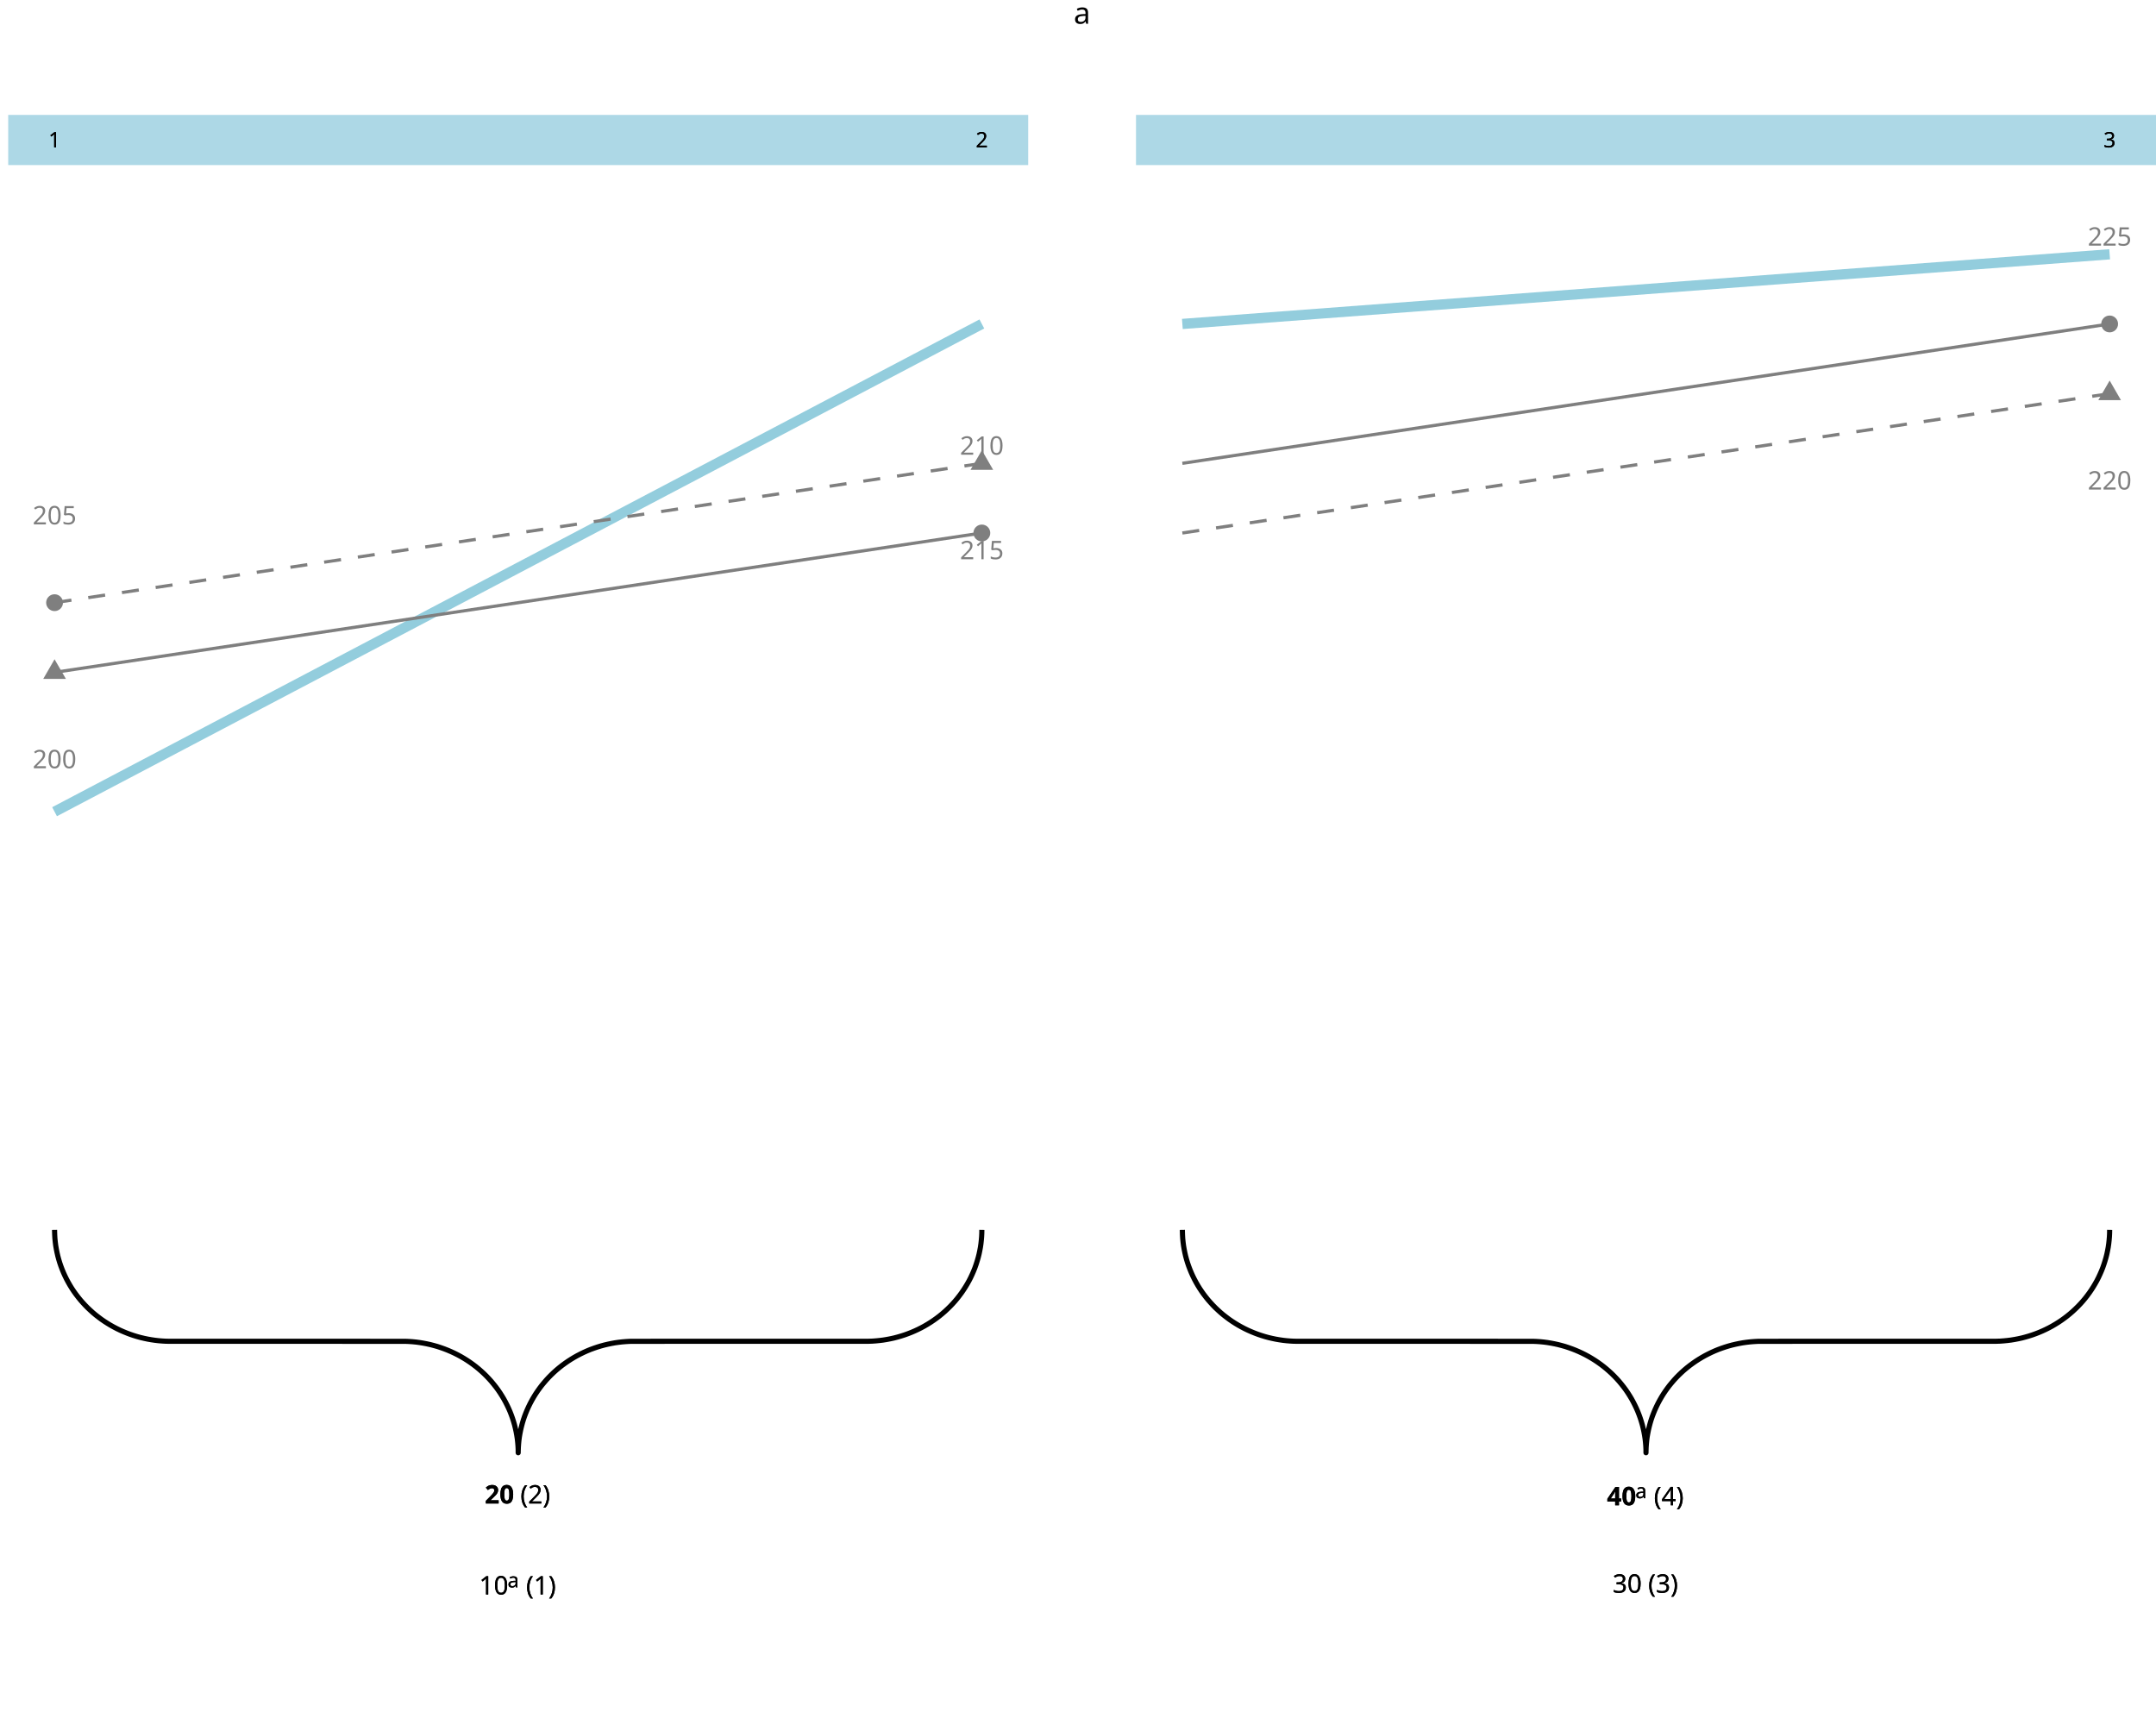
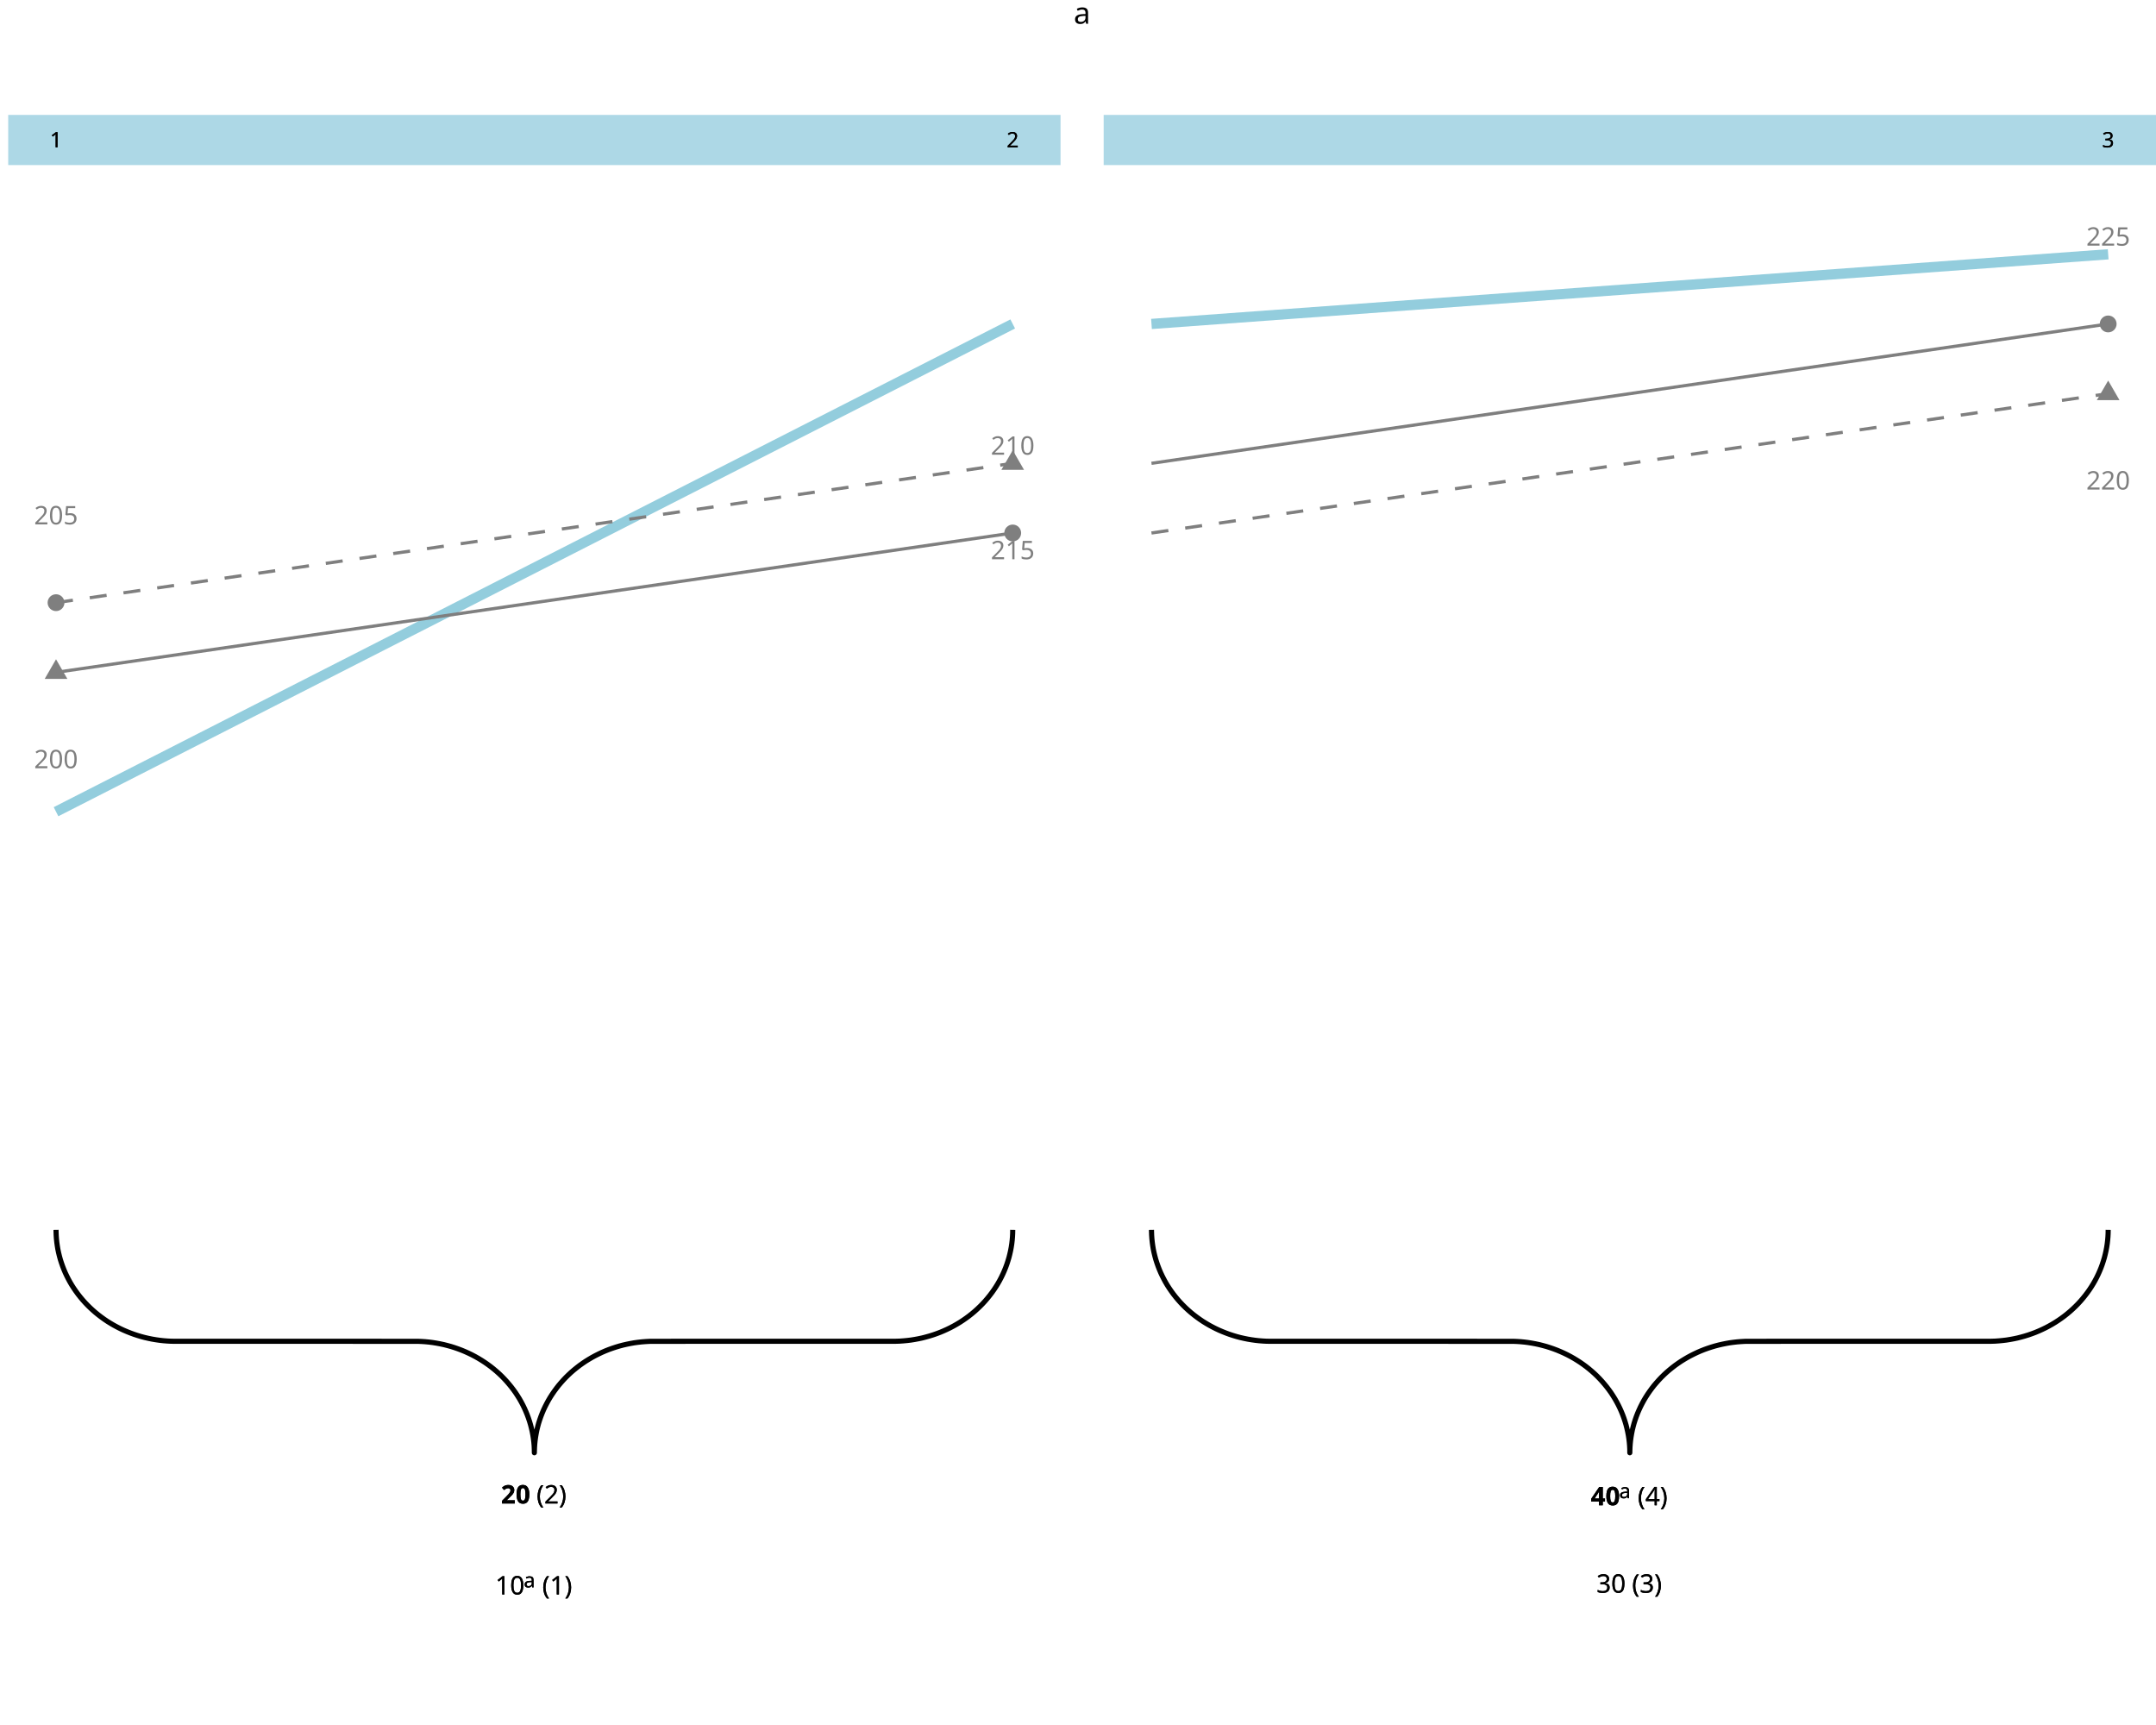
<svg xmlns="http://www.w3.org/2000/svg" class="svglite" data-engine-version="2.0" width="720.00pt" height="576.00pt" viewBox="0 0 720.00 576.00">
  <defs>
    <style type="text/css">
    .svglite line, .svglite polyline, .svglite polygon, .svglite path, .svglite rect, .svglite circle {
      fill: none;
      stroke: #000000;
      stroke-linecap: round;
      stroke-linejoin: round;
      stroke-miterlimit: 10.00;
    }
  </style>
  </defs>
  <rect width="100%" height="100%" style="stroke: none; fill: #FFFFFF;" />
  <defs>
    <clipPath id="cpMC4wMHw3MjAuMDB8MC4wMHw1NzYuMDA=">
      <rect x="0.00" y="0.00" width="720.00" height="576.00" />
    </clipPath>
  </defs>
  <g clip-path="url(#cpMC4wMHw3MjAuMDB8MC4wMHw1NzYuMDA=)">
-     <polyline points="18.22,410.65 18.23,411.23 18.27,412.41 18.34,413.58 18.46,414.75 18.61,415.92 18.81,417.08 19.04,418.23 19.30,419.38 19.61,420.52 19.95,421.65 20.33,422.76 20.75,423.87 21.20,424.96 21.69,426.04 22.21,427.10 22.77,428.15 23.36,429.18 23.98,430.19 24.64,431.18 25.33,432.15 26.05,433.09 26.80,434.02 27.59,434.92 28.40,435.80 29.24,436.66 30.11,437.48 31.00,438.29 31.92,439.06 32.87,439.80 33.83,440.52 34.83,441.21 35.84,441.86 36.88,442.49 37.93,443.08 39.00,443.64 40.10,444.17 41.21,444.66 42.33,445.12 43.47,445.55 44.62,445.94 45.79,446.30 46.96,446.62 48.15,446.90 49.34,447.15 50.54,447.36 51.75,447.54 52.97,447.68 54.18,447.78 55.40,447.85 56.63,447.87 135.26,447.88 136.48,447.93 137.70,448.01 138.92,448.13 140.13,448.29 141.34,448.49 142.53,448.72 143.72,448.98 144.91,449.29 146.08,449.62 147.23,450.00 148.38,450.41 149.51,450.85 150.63,451.33 151.73,451.84 152.81,452.38 153.88,452.96 154.92,453.57 155.95,454.21 156.95,454.88 157.93,455.58 158.89,456.31 159.82,457.07 160.73,457.86 161.61,458.67 162.46,459.51 163.29,460.38 164.09,461.27 164.85,462.19 165.59,463.12 166.30,464.08 166.97,465.06 167.61,466.07 168.22,467.08 168.79,468.12 169.33,469.18 169.84,470.25 170.31,471.33 170.74,472.43 171.14,473.54 171.50,474.66 171.83,475.80 172.11,476.94 172.36,478.09 172.57,479.25 172.75,480.41 172.88,481.58 172.98,482.75 173.04,483.93 173.05,485.10 173.05,485.10 173.06,484.51 173.10,483.34 173.18,482.17 173.29,481.00 173.44,479.83 173.64,478.67 173.87,477.51 174.14,476.37 174.44,475.23 174.78,474.10 175.16,472.98 175.58,471.88 176.03,470.79 176.52,469.71 177.04,468.65 177.60,467.60 178.19,466.57 178.81,465.56 179.47,464.57 180.16,463.60 180.88,462.65 181.64,461.73 182.42,460.82 183.23,459.94 184.07,459.09 184.94,458.26 185.83,457.46 186.75,456.69 187.70,455.94 188.67,455.23 189.66,454.54 190.67,453.89 191.71,453.26 192.76,452.67 193.84,452.11 194.93,451.58 196.04,451.08 197.16,450.62 198.30,450.20 199.45,449.81 200.62,449.45 201.79,449.13 202.98,448.85 204.17,448.60 205.38,448.38 206.58,448.21 207.80,448.07 209.02,447.97 210.24,447.90 211.46,447.88 290.10,447.86 291.32,447.82 292.54,447.73 293.75,447.61 294.96,447.46 296.17,447.26 297.37,447.03 298.56,446.77 299.74,446.46 300.91,446.12 302.07,445.75 303.21,445.34 304.34,444.90 305.46,444.42 306.56,443.91 307.64,443.37 308.71,442.79 309.75,442.18 310.78,441.54 311.78,440.87 312.76,440.17 313.72,439.44 314.65,438.68 315.56,437.89 316.44,437.07 317.30,436.23 318.12,435.37 318.92,434.48 319.69,433.56 320.42,432.62 321.13,431.66 321.80,430.68 322.44,429.68 323.05,428.66 323.63,427.63 324.17,426.57 324.67,425.50 325.14,424.42 325.58,423.32 325.97,422.21 326.33,421.08 326.66,419.95 326.95,418.81 327.19,417.66 327.41,416.50 327.58,415.34 327.71,414.17 327.81,413.00 327.87,411.82 327.89,410.65 327.89,410.65 " style="stroke-width: 1.71; stroke-linecap: butt;" />
-     <text x="160.01" y="532.41" style="font-size: 8.54px; font-family: sans;" textLength="9.50px" lengthAdjust="spacingAndGlyphs">10</text>
-     <text x="169.50" y="530.06" style="font-size: 6.83px; font-family: sans;" textLength="3.80px" lengthAdjust="spacingAndGlyphs">a</text>
-     <text x="175.67" y="532.41" style="font-size: 8.54px; font-family: sans;" textLength="10.43px" lengthAdjust="spacingAndGlyphs">(1)</text>
-     <text x="161.91" y="502.04" style="font-size: 8.54px; font-weight: bold; font-family: sans;" textLength="9.50px" lengthAdjust="spacingAndGlyphs">20</text>
-     <text x="173.77" y="502.04" style="font-size: 8.54px; font-family: sans;" textLength="10.43px" lengthAdjust="spacingAndGlyphs">(2)</text>
-     <text x="160.01" y="532.41" style="font-size: 8.54px; font-family: sans;" textLength="9.50px" lengthAdjust="spacingAndGlyphs">10</text>
-     <text x="169.50" y="530.06" style="font-size: 6.83px; font-family: sans;" textLength="3.80px" lengthAdjust="spacingAndGlyphs">a</text>
-     <text x="175.67" y="532.41" style="font-size: 8.54px; font-family: sans;" textLength="10.43px" lengthAdjust="spacingAndGlyphs">(1)</text>
-     <text x="161.91" y="502.04" style="font-size: 8.54px; font-weight: bold; font-family: sans;" textLength="9.50px" lengthAdjust="spacingAndGlyphs">20</text>
-     <text x="173.77" y="502.04" style="font-size: 8.54px; font-family: sans;" textLength="10.43px" lengthAdjust="spacingAndGlyphs">(2)</text>
-     <line x1="18.22" y1="271.04" x2="327.89" y2="108.17" style="stroke-width: 3.41; stroke: #93CDDD; stroke-linecap: butt;" />
-     <polygon points="18.22,220.14 22.01,226.69 14.44,226.69 " style="stroke-width: 0.71; stroke: none; fill: #7F7F7F;" />
-     <circle cx="327.89" cy="177.97" r="2.81" style="stroke-width: 0.71; stroke: none; fill: #7F7F7F;" />
-     <circle cx="18.22" cy="201.24" r="2.81" style="stroke-width: 0.71; stroke: none; fill: #7F7F7F;" />
-     <polygon points="327.89,150.34 331.67,156.89 324.10,156.89 " style="stroke-width: 0.71; stroke: none; fill: #7F7F7F;" />
-     <text x="18.22" y="256.53" text-anchor="middle" style="font-size: 8.54px; fill: #7F7F7F; font-family: sans;" textLength="14.24px" lengthAdjust="spacingAndGlyphs">200</text>
-     <text x="327.89" y="151.83" text-anchor="middle" style="font-size: 8.54px; fill: #7F7F7F; font-family: sans;" textLength="14.24px" lengthAdjust="spacingAndGlyphs">210</text>
-     <text x="18.22" y="175.10" text-anchor="middle" style="font-size: 8.54px; fill: #7F7F7F; font-family: sans;" textLength="14.24px" lengthAdjust="spacingAndGlyphs">205</text>
-     <text x="327.89" y="186.73" text-anchor="middle" style="font-size: 8.54px; fill: #7F7F7F; font-family: sans;" textLength="14.24px" lengthAdjust="spacingAndGlyphs">215</text>
-     <line x1="18.22" y1="224.51" x2="327.89" y2="177.97" style="stroke-width: 1.07; stroke: #7F7F7F; stroke-linecap: butt;" />
-     <line x1="18.22" y1="201.24" x2="327.89" y2="154.71" style="stroke-width: 1.07; stroke: #7F7F7F; stroke-dasharray: 5.69,5.69; stroke-linecap: butt;" />
-     <rect x="2.74" y="38.37" width="340.63" height="16.75" style="stroke-width: 1.07; stroke: none; stroke-linecap: butt; stroke-linejoin: miter; fill: #ADD8E6;" />
-     <text x="18.22" y="49.20" text-anchor="middle" style="font-size: 7.11px; font-family: sans;" textLength="3.96px" lengthAdjust="spacingAndGlyphs">1</text>
-     <text x="327.89" y="49.20" text-anchor="middle" style="font-size: 7.11px; font-family: sans;" textLength="3.96px" lengthAdjust="spacingAndGlyphs">2</text>
-     <text x="18.22" y="49.20" text-anchor="middle" style="font-size: 7.11px; font-family: sans;" textLength="3.96px" lengthAdjust="spacingAndGlyphs">1</text>
-     <text x="327.89" y="49.20" text-anchor="middle" style="font-size: 7.11px; font-family: sans;" textLength="3.96px" lengthAdjust="spacingAndGlyphs">2</text>
-     <polyline points="394.85,410.65 394.86,411.23 394.90,412.41 394.97,413.58 395.09,414.75 395.24,415.92 395.44,417.08 395.67,418.23 395.93,419.38 396.24,420.52 396.58,421.65 396.96,422.76 397.38,423.87 397.83,424.96 398.32,426.04 398.84,427.10 399.40,428.15 399.99,429.18 400.61,430.19 401.27,431.18 401.96,432.15 402.68,433.09 403.43,434.02 404.22,434.92 405.03,435.80 405.87,436.66 406.74,437.48 407.63,438.29 408.55,439.06 409.50,439.80 410.46,440.52 411.46,441.21 412.47,441.86 413.51,442.49 414.56,443.08 415.63,443.64 416.73,444.17 417.84,444.66 418.96,445.12 420.10,445.55 421.25,445.94 422.42,446.30 423.59,446.62 424.78,446.90 425.97,447.15 427.17,447.36 428.38,447.54 429.60,447.68 430.81,447.78 432.03,447.85 433.26,447.87 511.89,447.88 513.11,447.93 514.33,448.01 515.55,448.13 516.76,448.29 517.97,448.49 519.16,448.72 520.35,448.98 521.54,449.29 522.71,449.62 523.86,450.00 525.01,450.41 526.14,450.85 527.26,451.33 528.36,451.84 529.44,452.38 530.51,452.96 531.55,453.57 532.58,454.21 533.58,454.88 534.56,455.58 535.52,456.31 536.45,457.07 537.36,457.86 538.24,458.67 539.09,459.51 539.92,460.38 540.72,461.27 541.48,462.19 542.22,463.12 542.93,464.08 543.60,465.06 544.24,466.07 544.85,467.08 545.42,468.12 545.96,469.18 546.47,470.25 546.94,471.33 547.37,472.43 547.77,473.54 548.13,474.66 548.46,475.80 548.74,476.94 548.99,478.09 549.20,479.25 549.38,480.41 549.51,481.58 549.61,482.75 549.67,483.93 549.68,485.10 549.68,485.10 549.69,484.51 549.73,483.34 549.81,482.17 549.92,481.00 550.07,479.83 550.27,478.67 550.50,477.51 550.77,476.37 551.07,475.23 551.41,474.10 551.79,472.98 552.21,471.88 552.66,470.79 553.15,469.71 553.67,468.65 554.23,467.60 554.82,466.57 555.44,465.56 556.10,464.57 556.79,463.60 557.51,462.65 558.27,461.73 559.05,460.82 559.86,459.94 560.70,459.09 561.57,458.26 562.46,457.46 563.38,456.69 564.33,455.94 565.30,455.23 566.29,454.54 567.30,453.89 568.34,453.26 569.39,452.67 570.47,452.11 571.56,451.58 572.67,451.08 573.79,450.62 574.93,450.20 576.08,449.81 577.25,449.45 578.42,449.13 579.61,448.85 580.80,448.60 582.01,448.38 583.21,448.21 584.43,448.07 585.65,447.97 586.87,447.90 588.09,447.88 666.73,447.86 667.95,447.82 669.17,447.73 670.38,447.61 671.59,447.46 672.80,447.26 674.00,447.03 675.19,446.77 676.37,446.46 677.54,446.12 678.70,445.75 679.84,445.34 680.97,444.90 682.09,444.42 683.19,443.91 684.27,443.37 685.34,442.79 686.38,442.18 687.41,441.54 688.41,440.87 689.39,440.17 690.35,439.44 691.28,438.68 692.19,437.89 693.07,437.07 693.93,436.23 694.75,435.37 695.55,434.48 696.32,433.56 697.05,432.62 697.76,431.66 698.43,430.68 699.07,429.68 699.68,428.66 700.26,427.63 700.80,426.57 701.30,425.50 701.77,424.42 702.21,423.32 702.60,422.21 702.96,421.08 703.29,419.95 703.58,418.81 703.82,417.66 704.04,416.50 704.21,415.34 704.34,414.17 704.44,413.00 704.50,411.82 704.52,410.65 704.52,410.65 " style="stroke-width: 1.71; stroke-linecap: butt;" />
-     <text x="538.54" y="531.83" style="font-size: 8.54px; font-family: sans;" textLength="9.50px" lengthAdjust="spacingAndGlyphs">30</text>
-     <text x="550.40" y="531.83" style="font-size: 8.54px; font-family: sans;" textLength="10.43px" lengthAdjust="spacingAndGlyphs">(3)</text>
-     <text x="536.64" y="502.63" style="font-size: 8.54px; font-weight: bold; font-family: sans;" textLength="9.50px" lengthAdjust="spacingAndGlyphs">40</text>
-     <text x="546.13" y="500.28" style="font-size: 6.83px; font-family: sans;" textLength="3.80px" lengthAdjust="spacingAndGlyphs">a</text>
-     <text x="552.30" y="502.63" style="font-size: 8.54px; font-family: sans;" textLength="10.43px" lengthAdjust="spacingAndGlyphs">(4)</text>
-     <text x="538.54" y="531.83" style="font-size: 8.54px; font-family: sans;" textLength="9.50px" lengthAdjust="spacingAndGlyphs">30</text>
-     <text x="550.40" y="531.83" style="font-size: 8.54px; font-family: sans;" textLength="10.43px" lengthAdjust="spacingAndGlyphs">(3)</text>
-     <text x="536.64" y="502.63" style="font-size: 8.54px; font-weight: bold; font-family: sans;" textLength="9.50px" lengthAdjust="spacingAndGlyphs">40</text>
-     <text x="546.13" y="500.28" style="font-size: 6.83px; font-family: sans;" textLength="3.80px" lengthAdjust="spacingAndGlyphs">a</text>
-     <text x="552.30" y="502.63" style="font-size: 8.54px; font-family: sans;" textLength="10.43px" lengthAdjust="spacingAndGlyphs">(4)</text>
-     <line x1="394.85" y1="108.17" x2="704.52" y2="84.91" style="stroke-width: 3.41; stroke: #93CDDD; stroke-linecap: butt;" />
-     <polygon points="704.52,127.07 708.30,133.62 700.73,133.62 " style="stroke-width: 0.71; stroke: none; fill: #7F7F7F;" />
-     <circle cx="704.52" cy="108.17" r="2.81" style="stroke-width: 0.71; stroke: none; fill: #7F7F7F;" />
-     <text x="704.52" y="163.46" text-anchor="middle" style="font-size: 8.54px; fill: #7F7F7F; font-family: sans;" textLength="14.24px" lengthAdjust="spacingAndGlyphs">220</text>
-     <text x="704.52" y="82.03" text-anchor="middle" style="font-size: 8.54px; fill: #7F7F7F; font-family: sans;" textLength="14.24px" lengthAdjust="spacingAndGlyphs">225</text>
-     <line x1="394.85" y1="177.97" x2="704.52" y2="131.44" style="stroke-width: 1.07; stroke: #7F7F7F; stroke-dasharray: 5.69,5.69; stroke-linecap: butt;" />
-     <line x1="394.85" y1="154.71" x2="704.52" y2="108.17" style="stroke-width: 1.07; stroke: #7F7F7F; stroke-linecap: butt;" />
-     <rect x="379.37" y="38.37" width="340.63" height="16.75" style="stroke-width: 1.07; stroke: none; stroke-linecap: butt; stroke-linejoin: miter; fill: #ADD8E6;" />
-     <text x="704.52" y="49.20" text-anchor="middle" style="font-size: 7.11px; font-family: sans;" textLength="3.96px" lengthAdjust="spacingAndGlyphs">3</text>
-     <text x="704.52" y="49.20" text-anchor="middle" style="font-size: 7.11px; font-family: sans;" textLength="3.96px" lengthAdjust="spacingAndGlyphs">3</text>
+     <polyline points="18.71,410.65 18.72,411.23 18.76,412.41 18.84,413.58 18.96,414.75 19.12,415.92 19.31,417.08 19.55,418.23 19.83,419.38 20.14,420.52 20.50,421.65 20.89,422.76 21.32,423.87 21.78,424.96 22.29,426.04 22.83,427.10 23.40,428.15 24.01,429.18 24.66,430.19 25.34,431.18 26.05,432.15 26.79,433.09 27.57,434.02 28.37,434.92 29.21,435.80 30.08,436.66 30.97,437.48 31.90,438.29 32.85,439.06 33.82,439.80 34.82,440.52 35.84,441.21 36.89,441.86 37.96,442.49 39.05,443.08 40.15,443.64 41.28,444.17 42.43,444.66 43.59,445.12 44.76,445.55 45.95,445.94 47.15,446.30 48.36,446.62 49.59,446.90 50.82,447.15 52.06,447.36 53.31,447.54 54.56,447.68 55.81,447.78 57.07,447.85 58.33,447.87 139.47,447.88 140.73,447.93 141.98,448.01 143.24,448.13 144.49,448.29 145.73,448.49 146.97,448.72 148.19,448.98 149.41,449.29 150.62,449.62 151.82,450.00 153.00,450.41 154.17,450.85 155.32,451.33 156.45,451.84 157.57,452.38 158.67,452.96 159.75,453.57 160.80,454.21 161.84,454.88 162.85,455.58 163.84,456.31 164.80,457.07 165.74,457.86 166.65,458.67 167.53,459.51 168.38,460.38 169.20,461.27 169.99,462.19 170.75,463.12 171.48,464.08 172.18,465.06 172.84,466.07 173.47,467.08 174.06,468.12 174.62,469.18 175.14,470.25 175.62,471.33 176.07,472.43 176.48,473.54 176.85,474.66 177.19,475.80 177.48,476.94 177.74,478.09 177.96,479.25 178.14,480.41 178.28,481.58 178.38,482.75 178.43,483.93 178.45,485.10 178.45,485.10 178.46,484.51 178.50,483.34 178.58,482.17 178.70,481.00 178.86,479.83 179.06,478.67 179.29,477.51 179.57,476.37 179.88,475.23 180.24,474.10 180.63,472.98 181.06,471.88 181.52,470.79 182.03,469.71 182.57,468.65 183.14,467.60 183.75,466.57 184.40,465.56 185.08,464.57 185.79,463.60 186.53,462.65 187.31,461.73 188.12,460.82 188.95,459.94 189.82,459.09 190.71,458.26 191.64,457.46 192.59,456.69 193.56,455.94 194.56,455.23 195.58,454.54 196.63,453.89 197.70,453.26 198.79,452.67 199.90,452.11 201.02,451.58 202.17,451.08 203.33,450.62 204.50,450.20 205.69,449.81 206.89,449.45 208.10,449.13 209.33,448.85 210.56,448.60 211.80,448.38 213.05,448.21 214.30,448.07 215.56,447.97 216.81,447.90 218.07,447.88 299.21,447.86 300.47,447.82 301.72,447.73 302.98,447.61 304.23,447.46 305.47,447.26 306.71,447.03 307.94,446.77 309.15,446.46 310.36,446.12 311.56,445.75 312.74,445.34 313.91,444.90 315.06,444.42 316.19,443.91 317.31,443.37 318.41,442.79 319.49,442.18 320.55,441.54 321.58,440.87 322.59,440.17 323.58,439.44 324.54,438.68 325.48,437.89 326.39,437.07 327.27,436.23 328.12,435.37 328.94,434.48 329.73,433.56 330.49,432.62 331.22,431.66 331.92,430.68 332.58,429.68 333.21,428.66 333.80,427.63 334.36,426.57 334.88,425.50 335.36,424.42 335.81,423.32 336.22,422.21 336.59,421.08 336.93,419.95 337.22,418.81 337.48,417.66 337.70,416.50 337.88,415.34 338.02,414.17 338.12,413.00 338.18,411.82 338.20,410.65 338.20,410.65 " style="stroke-width: 1.71; stroke-linecap: butt;" />
+     <text x="165.41" y="532.41" style="font-size: 8.54px; font-family: sans;" textLength="9.50px" lengthAdjust="spacingAndGlyphs">10</text>
+     <text x="174.90" y="530.06" style="font-size: 6.83px; font-family: sans;" textLength="3.80px" lengthAdjust="spacingAndGlyphs">a</text>
+     <text x="181.07" y="532.41" style="font-size: 8.54px; font-family: sans;" textLength="10.43px" lengthAdjust="spacingAndGlyphs">(1)</text>
+     <text x="167.31" y="502.04" style="font-size: 8.54px; font-weight: bold; font-family: sans;" textLength="9.50px" lengthAdjust="spacingAndGlyphs">20</text>
+     <text x="179.17" y="502.04" style="font-size: 8.54px; font-family: sans;" textLength="10.43px" lengthAdjust="spacingAndGlyphs">(2)</text>
+     <text x="165.41" y="532.41" style="font-size: 8.54px; font-family: sans;" textLength="9.50px" lengthAdjust="spacingAndGlyphs">10</text>
+     <text x="174.90" y="530.06" style="font-size: 6.83px; font-family: sans;" textLength="3.80px" lengthAdjust="spacingAndGlyphs">a</text>
+     <text x="181.07" y="532.41" style="font-size: 8.54px; font-family: sans;" textLength="10.43px" lengthAdjust="spacingAndGlyphs">(1)</text>
+     <text x="167.31" y="502.04" style="font-size: 8.54px; font-weight: bold; font-family: sans;" textLength="9.50px" lengthAdjust="spacingAndGlyphs">20</text>
+     <text x="179.17" y="502.04" style="font-size: 8.54px; font-family: sans;" textLength="10.43px" lengthAdjust="spacingAndGlyphs">(2)</text>
+     <line x1="18.71" y1="271.04" x2="338.20" y2="108.17" style="stroke-width: 3.41; stroke: #93CDDD; stroke-linecap: butt;" />
+     <polygon points="18.71,220.14 22.50,226.69 14.93,226.69 " style="stroke-width: 0.71; stroke: none; fill: #7F7F7F;" />
+     <circle cx="338.20" cy="177.97" r="2.81" style="stroke-width: 0.71; stroke: none; fill: #7F7F7F;" />
+     <circle cx="18.71" cy="201.24" r="2.81" style="stroke-width: 0.71; stroke: none; fill: #7F7F7F;" />
+     <polygon points="338.20,150.34 341.98,156.89 334.41,156.89 " style="stroke-width: 0.71; stroke: none; fill: #7F7F7F;" />
+     <text x="18.71" y="256.53" text-anchor="middle" style="font-size: 8.54px; fill: #7F7F7F; font-family: sans;" textLength="14.24px" lengthAdjust="spacingAndGlyphs">200</text>
+     <text x="338.20" y="151.83" text-anchor="middle" style="font-size: 8.54px; fill: #7F7F7F; font-family: sans;" textLength="14.24px" lengthAdjust="spacingAndGlyphs">210</text>
+     <text x="18.71" y="175.10" text-anchor="middle" style="font-size: 8.54px; fill: #7F7F7F; font-family: sans;" textLength="14.24px" lengthAdjust="spacingAndGlyphs">205</text>
+     <text x="338.20" y="186.73" text-anchor="middle" style="font-size: 8.54px; fill: #7F7F7F; font-family: sans;" textLength="14.24px" lengthAdjust="spacingAndGlyphs">215</text>
+     <line x1="18.71" y1="224.51" x2="338.20" y2="177.97" style="stroke-width: 1.07; stroke: #7F7F7F; stroke-linecap: butt;" />
+     <line x1="18.71" y1="201.24" x2="338.20" y2="154.71" style="stroke-width: 1.07; stroke: #7F7F7F; stroke-dasharray: 5.69,5.69; stroke-linecap: butt;" />
+     <rect x="2.74" y="38.37" width="351.43" height="16.75" style="stroke-width: 1.07; stroke: none; stroke-linecap: butt; stroke-linejoin: miter; fill: #ADD8E6;" />
+     <text x="18.71" y="49.20" text-anchor="middle" style="font-size: 7.11px; font-family: sans;" textLength="3.96px" lengthAdjust="spacingAndGlyphs">1</text>
+     <text x="338.20" y="49.20" text-anchor="middle" style="font-size: 7.11px; font-family: sans;" textLength="3.96px" lengthAdjust="spacingAndGlyphs">2</text>
+     <text x="18.71" y="49.20" text-anchor="middle" style="font-size: 7.11px; font-family: sans;" textLength="3.96px" lengthAdjust="spacingAndGlyphs">1</text>
+     <text x="338.20" y="49.20" text-anchor="middle" style="font-size: 7.11px; font-family: sans;" textLength="3.96px" lengthAdjust="spacingAndGlyphs">2</text>
+     <polyline points="384.54,410.65 384.55,411.23 384.59,412.41 384.67,413.58 384.79,414.75 384.95,415.92 385.14,417.08 385.38,418.23 385.66,419.38 385.97,420.52 386.33,421.65 386.72,422.76 387.15,423.87 387.61,424.96 388.12,426.04 388.66,427.10 389.23,428.15 389.84,429.18 390.49,430.19 391.17,431.18 391.88,432.15 392.62,433.09 393.40,434.02 394.20,434.92 395.04,435.80 395.91,436.66 396.80,437.48 397.73,438.29 398.68,439.06 399.65,439.80 400.65,440.52 401.67,441.21 402.72,441.86 403.79,442.49 404.88,443.08 405.98,443.64 407.11,444.17 408.26,444.66 409.42,445.12 410.59,445.55 411.78,445.94 412.98,446.30 414.19,446.62 415.42,446.90 416.65,447.15 417.89,447.36 419.14,447.54 420.39,447.68 421.64,447.78 422.90,447.85 424.16,447.87 505.30,447.88 506.56,447.93 507.81,448.01 509.07,448.13 510.32,448.29 511.56,448.49 512.80,448.72 514.02,448.98 515.24,449.29 516.45,449.62 517.65,450.00 518.83,450.41 520.00,450.85 521.15,451.33 522.28,451.84 523.40,452.38 524.50,452.96 525.58,453.57 526.63,454.21 527.67,454.88 528.68,455.58 529.67,456.31 530.63,457.07 531.57,457.86 532.48,458.67 533.36,459.51 534.21,460.38 535.03,461.27 535.82,462.19 536.58,463.12 537.31,464.08 538.01,465.06 538.67,466.07 539.30,467.08 539.89,468.12 540.45,469.18 540.97,470.25 541.45,471.33 541.90,472.43 542.31,473.54 542.68,474.66 543.02,475.80 543.31,476.94 543.57,478.09 543.79,479.25 543.97,480.41 544.11,481.58 544.21,482.75 544.27,483.93 544.28,485.10 544.28,485.10 544.29,484.51 544.33,483.34 544.41,482.17 544.53,481.00 544.69,479.83 544.89,478.67 545.12,477.51 545.40,476.37 545.71,475.23 546.07,474.10 546.46,472.98 546.89,471.88 547.36,470.79 547.86,469.71 548.40,468.65 548.97,467.60 549.58,466.57 550.23,465.56 550.91,464.57 551.62,463.60 552.36,462.65 553.14,461.73 553.95,460.82 554.78,459.94 555.65,459.09 556.54,458.26 557.47,457.46 558.42,456.69 559.39,455.94 560.39,455.23 561.41,454.54 562.46,453.89 563.53,453.26 564.62,452.67 565.73,452.11 566.85,451.58 568.00,451.08 569.16,450.62 570.33,450.20 571.52,449.81 572.72,449.45 573.93,449.13 575.16,448.85 576.39,448.60 577.63,448.38 578.88,448.21 580.13,448.07 581.39,447.97 582.64,447.90 583.90,447.88 665.04,447.86 666.30,447.82 667.55,447.73 668.81,447.61 670.06,447.46 671.30,447.26 672.54,447.03 673.77,446.77 674.98,446.46 676.19,446.12 677.39,445.75 678.57,445.34 679.74,444.90 680.89,444.42 682.02,443.91 683.14,443.37 684.24,442.79 685.32,442.18 686.38,441.54 687.41,440.87 688.42,440.17 689.41,439.44 690.37,438.68 691.31,437.89 692.22,437.07 693.10,436.23 693.95,435.37 694.77,434.48 695.56,433.56 696.32,432.62 697.05,431.66 697.75,430.68 698.41,429.68 699.04,428.66 699.63,427.63 700.19,426.57 700.71,425.50 701.19,424.42 701.64,423.32 702.05,422.21 702.42,421.08 702.76,419.95 703.05,418.81 703.31,417.66 703.53,416.50 703.71,415.34 703.85,414.17 703.95,413.00 704.01,411.82 704.03,410.65 704.03,410.65 " style="stroke-width: 1.71; stroke-linecap: butt;" />
+     <text x="533.14" y="531.83" style="font-size: 8.54px; font-family: sans;" textLength="9.50px" lengthAdjust="spacingAndGlyphs">30</text>
+     <text x="545.00" y="531.83" style="font-size: 8.54px; font-family: sans;" textLength="10.43px" lengthAdjust="spacingAndGlyphs">(3)</text>
+     <text x="531.24" y="502.63" style="font-size: 8.54px; font-weight: bold; font-family: sans;" textLength="9.50px" lengthAdjust="spacingAndGlyphs">40</text>
+     <text x="540.73" y="500.28" style="font-size: 6.83px; font-family: sans;" textLength="3.80px" lengthAdjust="spacingAndGlyphs">a</text>
+     <text x="546.90" y="502.63" style="font-size: 8.54px; font-family: sans;" textLength="10.43px" lengthAdjust="spacingAndGlyphs">(4)</text>
+     <text x="533.14" y="531.83" style="font-size: 8.54px; font-family: sans;" textLength="9.50px" lengthAdjust="spacingAndGlyphs">30</text>
+     <text x="545.00" y="531.83" style="font-size: 8.54px; font-family: sans;" textLength="10.43px" lengthAdjust="spacingAndGlyphs">(3)</text>
+     <text x="531.24" y="502.63" style="font-size: 8.54px; font-weight: bold; font-family: sans;" textLength="9.50px" lengthAdjust="spacingAndGlyphs">40</text>
+     <text x="540.73" y="500.28" style="font-size: 6.83px; font-family: sans;" textLength="3.80px" lengthAdjust="spacingAndGlyphs">a</text>
+     <text x="546.90" y="502.63" style="font-size: 8.54px; font-family: sans;" textLength="10.43px" lengthAdjust="spacingAndGlyphs">(4)</text>
+     <line x1="384.54" y1="108.17" x2="704.03" y2="84.91" style="stroke-width: 3.41; stroke: #93CDDD; stroke-linecap: butt;" />
+     <polygon points="704.03,127.07 707.81,133.62 700.24,133.62 " style="stroke-width: 0.71; stroke: none; fill: #7F7F7F;" />
+     <circle cx="704.03" cy="108.17" r="2.81" style="stroke-width: 0.71; stroke: none; fill: #7F7F7F;" />
+     <text x="704.03" y="163.46" text-anchor="middle" style="font-size: 8.54px; fill: #7F7F7F; font-family: sans;" textLength="14.24px" lengthAdjust="spacingAndGlyphs">220</text>
+     <text x="704.03" y="82.03" text-anchor="middle" style="font-size: 8.54px; fill: #7F7F7F; font-family: sans;" textLength="14.24px" lengthAdjust="spacingAndGlyphs">225</text>
+     <line x1="384.54" y1="177.97" x2="704.03" y2="131.44" style="stroke-width: 1.07; stroke: #7F7F7F; stroke-dasharray: 5.69,5.69; stroke-linecap: butt;" />
+     <line x1="384.54" y1="154.71" x2="704.03" y2="108.17" style="stroke-width: 1.07; stroke: #7F7F7F; stroke-linecap: butt;" />
+     <rect x="368.57" y="38.37" width="351.43" height="16.75" style="stroke-width: 1.07; stroke: none; stroke-linecap: butt; stroke-linejoin: miter; fill: #ADD8E6;" />
+     <text x="704.03" y="49.20" text-anchor="middle" style="font-size: 7.11px; font-family: sans;" textLength="3.96px" lengthAdjust="spacingAndGlyphs">3</text>
+     <text x="704.03" y="49.20" text-anchor="middle" style="font-size: 7.11px; font-family: sans;" textLength="3.96px" lengthAdjust="spacingAndGlyphs">3</text>
    <text x="361.37" y="7.92" text-anchor="middle" style="font-size: 10.00px; font-family: sans;" textLength="5.56px" lengthAdjust="spacingAndGlyphs">a</text>
    <text x="361.37" y="18.72" text-anchor="middle" style="font-size: 10.00px; font-family: sans;" textLength="2.78px" lengthAdjust="spacingAndGlyphs"> </text>
  </g>
</svg>
